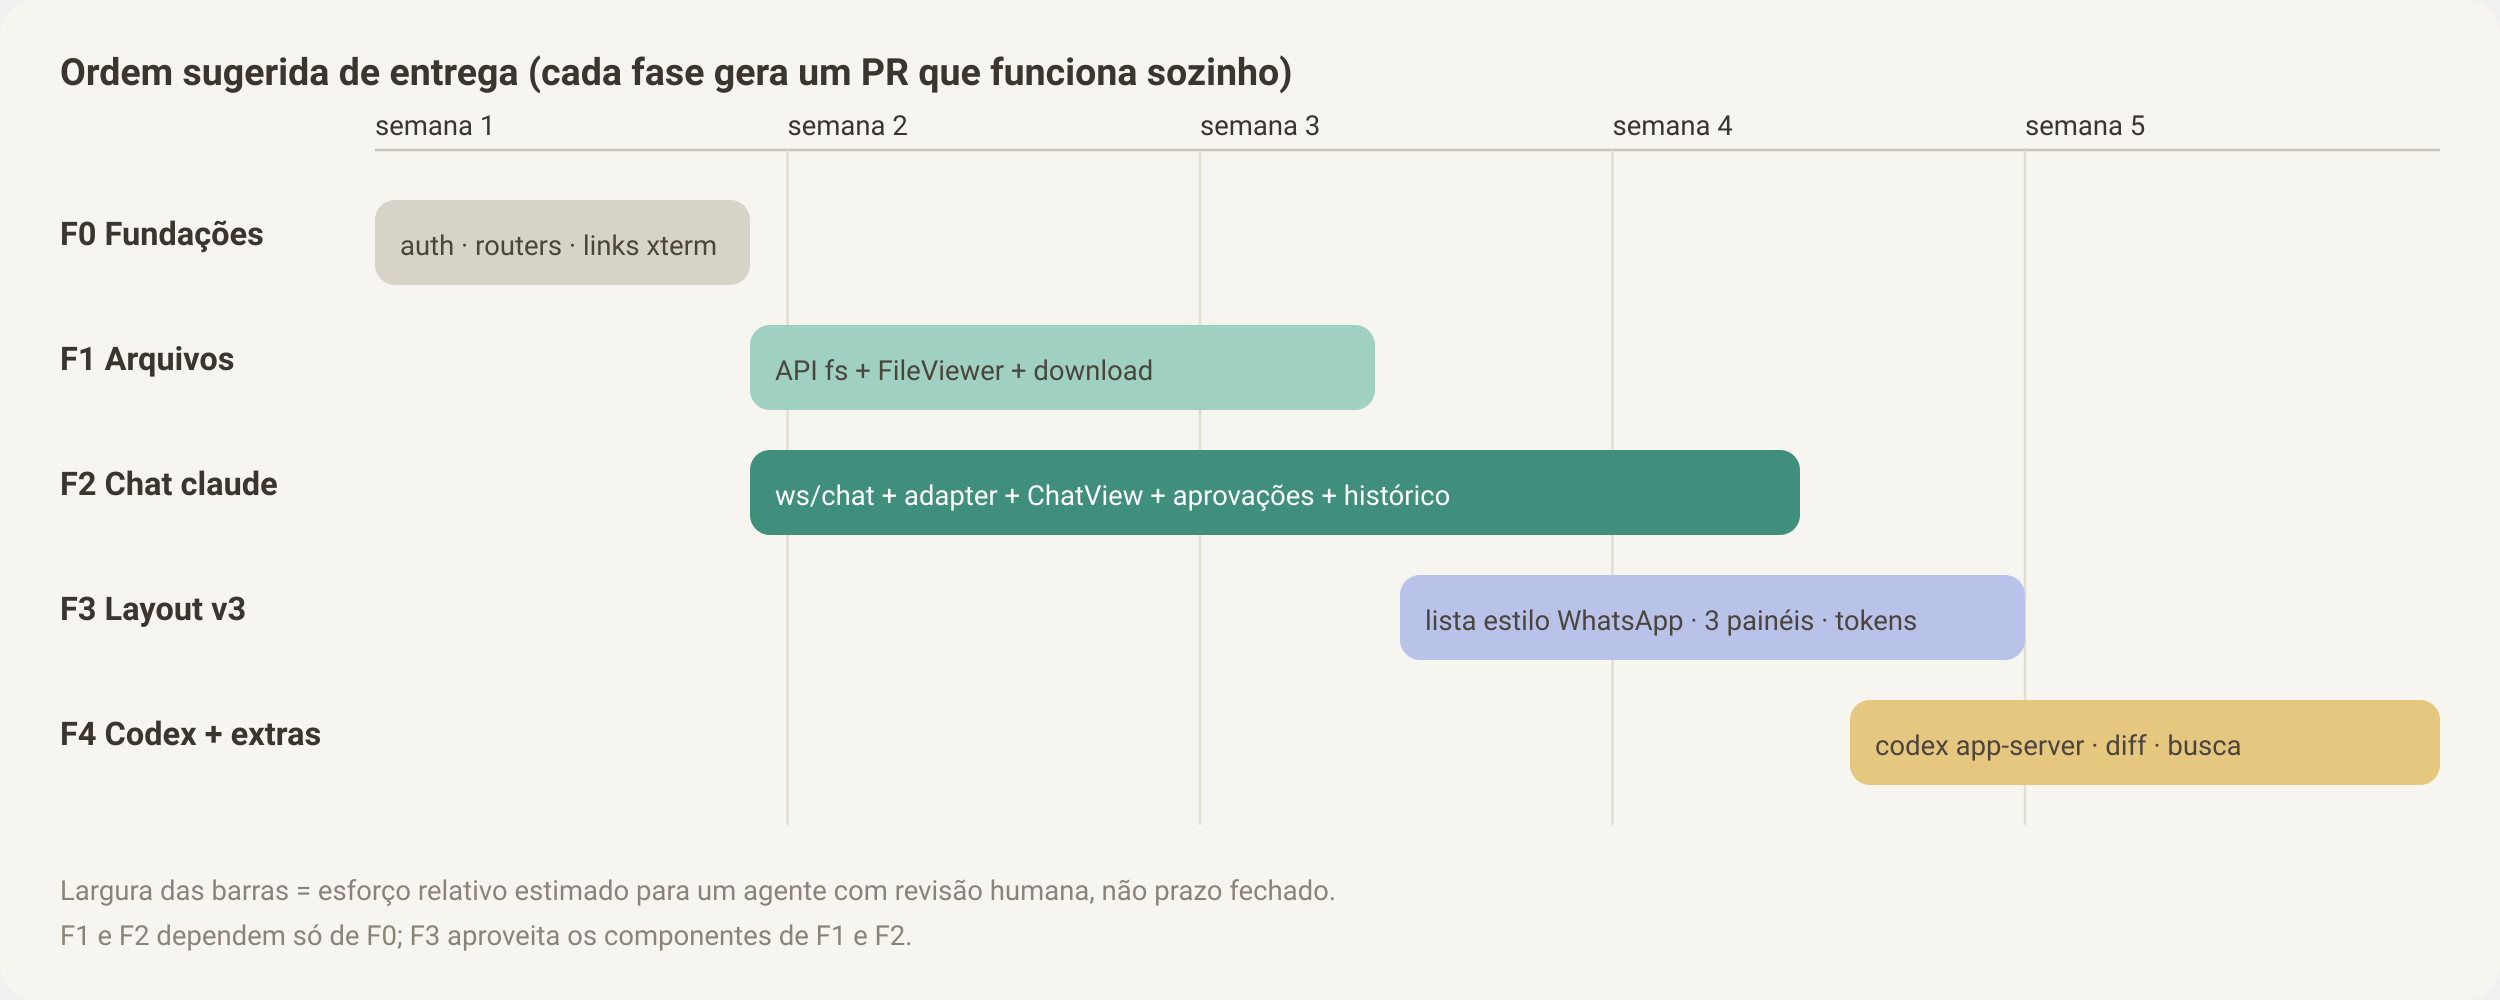
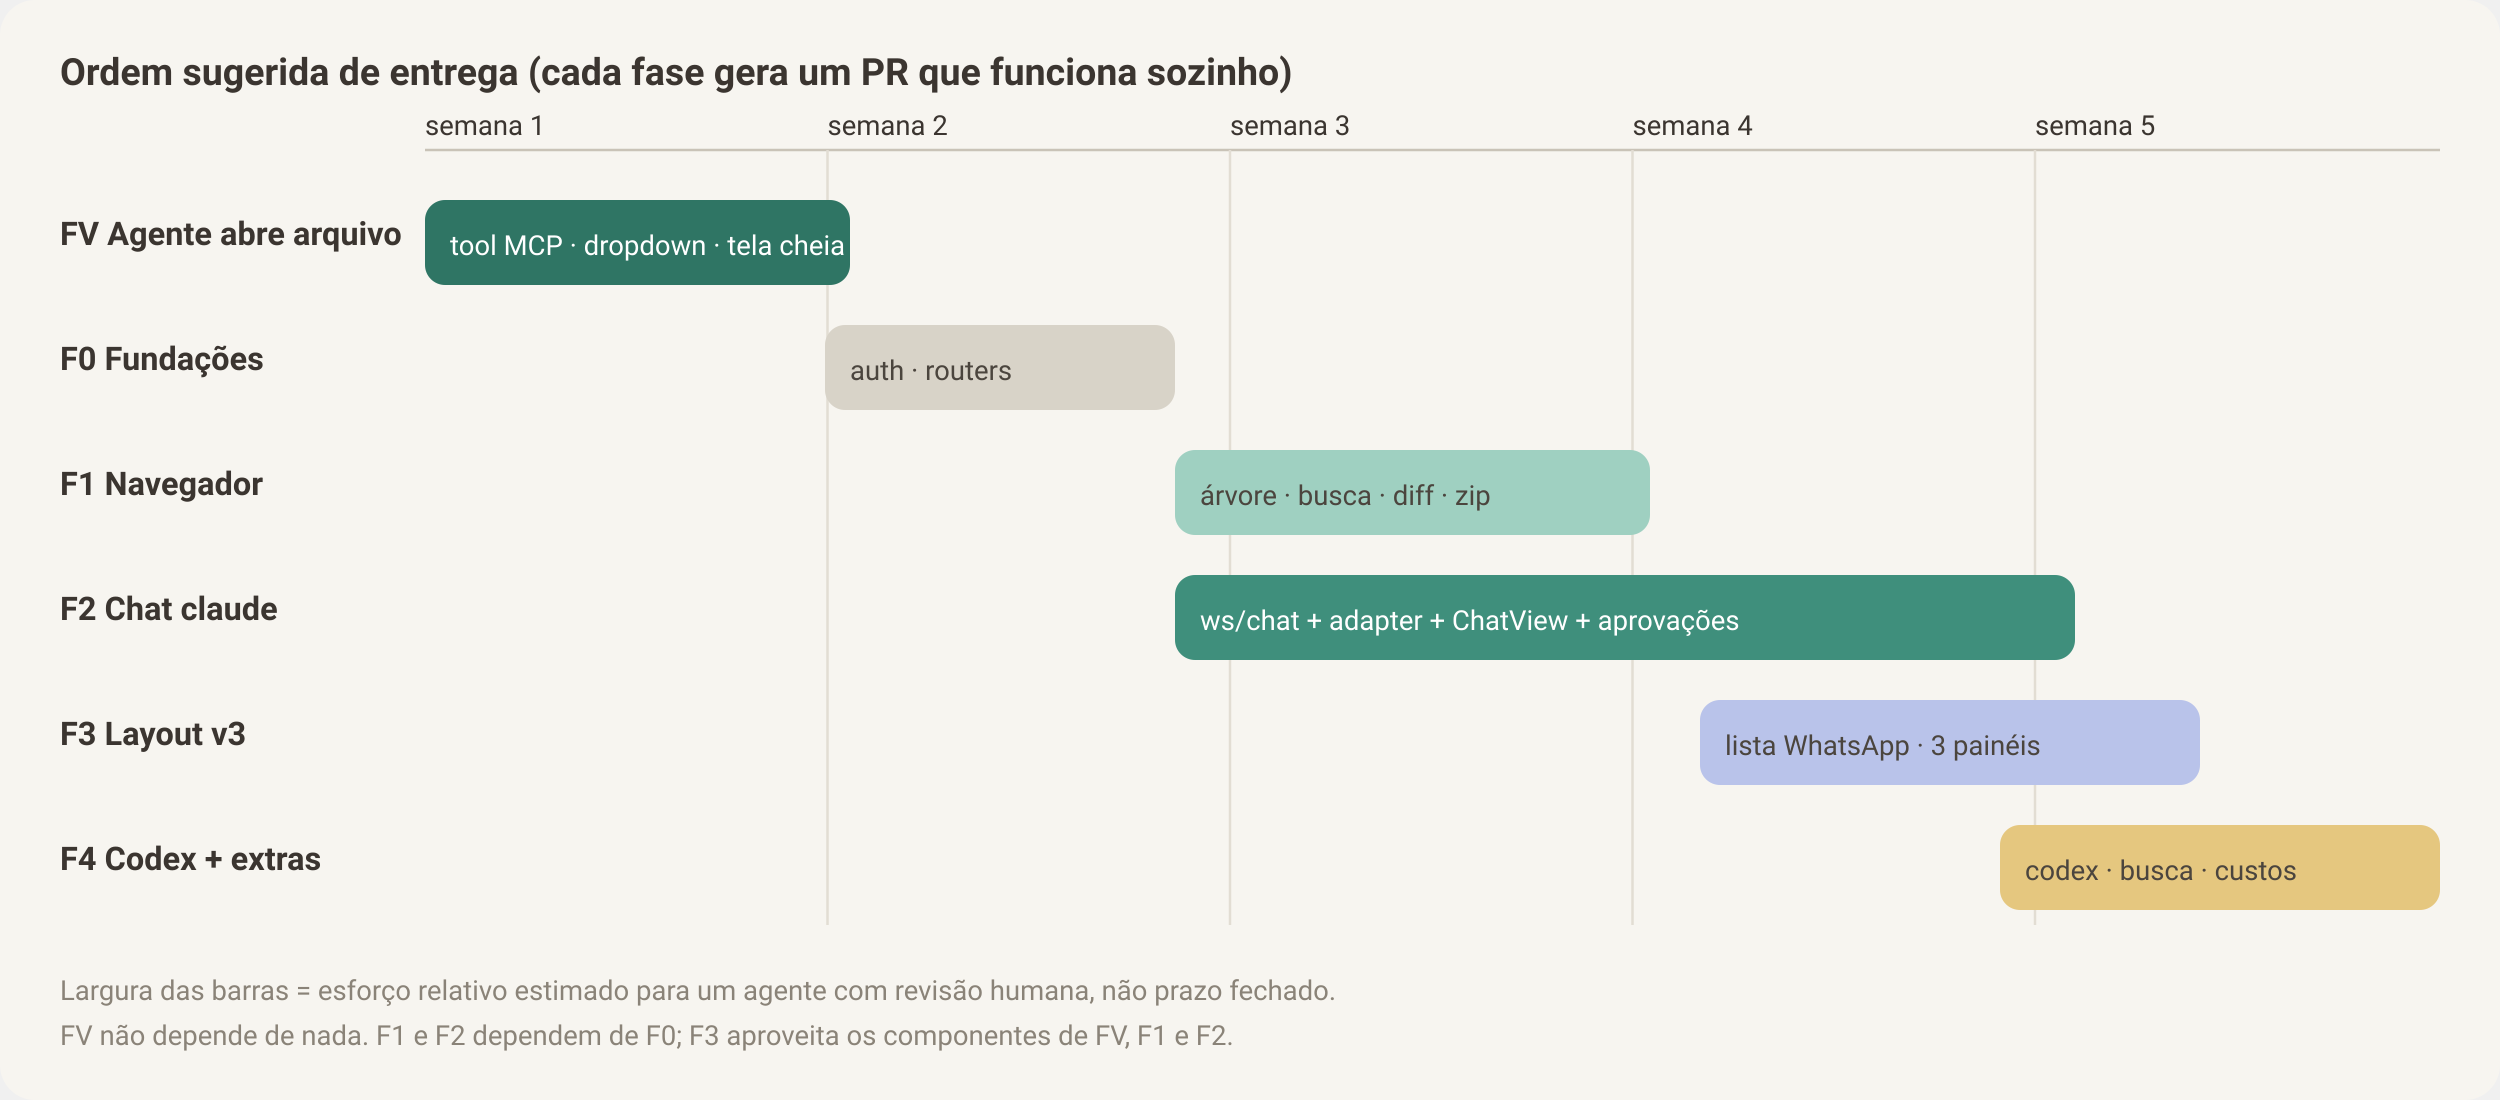
- <svg xmlns="http://www.w3.org/2000/svg" viewBox="0 0 1000 400" role="img" aria-label="Roteiro em cinco fases: fundações, visualizador de arquivos, chat para claude, layout v3 e codex com extras; as fases 1 e 2 podem correr em paralelo depois da fase 0">
+ <svg xmlns="http://www.w3.org/2000/svg" viewBox="0 0 1000 440" role="img" aria-label="Roteiro em seis fases: a Fase V (agente abre arquivos na tela) vem primeiro; depois fundações, navegador de arquivos, chat para claude, layout v3 e codex com extras">
  <style>
    text{font-family:Figtree,-apple-system,"Segoe UI",Roboto,sans-serif;fill:#3b3530}
    .h{font-size:13px;font-weight:700}
    .s{font-size:11px;fill:#4b453e}
    .d{font-size:11px;fill:#8a8378}
    .t{font-size:15px;font-weight:700}
  </style>
-   <rect width="1000" height="400" rx="14" fill="#f7f5f0" />
+   <rect width="1000" height="440" rx="14" fill="#f7f5f0" />
  <text x="24" y="34" class="t">Ordem sugerida de entrega (cada fase gera um PR que funciona sozinho)</text>
-   <line x1="150" y1="60" x2="976" y2="60" stroke="#c9c3b7" />
+   <line x1="170" y1="60" x2="976" y2="60" stroke="#c9c3b7" />
  <g class="d">
-     <text x="150" y="54">semana 1</text>
-     <text x="315" y="54">semana 2</text>
-     <text x="480" y="54">semana 3</text>
-     <text x="645" y="54">semana 4</text>
-     <text x="810" y="54">semana 5</text>
+     <text x="170" y="54">semana 1</text>
+     <text x="331" y="54">semana 2</text>
+     <text x="492" y="54">semana 3</text>
+     <text x="653" y="54">semana 4</text>
+     <text x="814" y="54">semana 5</text>
  </g>
  <g stroke="#e2ddd3">
-     <line x1="315" y1="60" x2="315" y2="330" />
-     <line x1="480" y1="60" x2="480" y2="330" />
-     <line x1="645" y1="60" x2="645" y2="330" />
-     <line x1="810" y1="60" x2="810" y2="330" />
+     <line x1="331" y1="60" x2="331" y2="370" />
+     <line x1="492" y1="60" x2="492" y2="370" />
+     <line x1="653" y1="60" x2="653" y2="370" />
+     <line x1="814" y1="60" x2="814" y2="370" />
  </g>
-   <text x="24" y="98" class="h">F0 Fundações</text>
-   <rect x="150" y="80" width="150" height="34" rx="8" fill="#d8d3c8" />
-   <text x="160" y="102" class="s">auth · routers · links xterm</text>
-   <text x="24" y="148" class="h">F1 Arquivos</text>
-   <rect x="300" y="130" width="250" height="34" rx="8" fill="#9fd0c1" />
-   <text x="310" y="152" class="s">API fs + FileViewer + download</text>
-   <text x="24" y="198" class="h">F2 Chat claude</text>
-   <rect x="300" y="180" width="420" height="34" rx="8" fill="#3f8f7c" />
-   <text x="310" y="202" class="s" style="fill:#ffffff">ws/chat + adapter + ChatView + aprovações + histórico</text>
-   <text x="24" y="248" class="h">F3 Layout v3</text>
-   <rect x="560" y="230" width="250" height="34" rx="8" fill="#b9c3ea" />
-   <text x="570" y="252" class="s">lista estilo WhatsApp · 3 painéis · tokens</text>
-   <text x="24" y="298" class="h">F4 Codex + extras</text>
-   <rect x="740" y="280" width="236" height="34" rx="8" fill="#e5c77f" />
-   <text x="750" y="302" class="s">codex app-server · diff · busca</text>
-   <text x="24" y="360" class="d">Largura das barras = esforço relativo estimado para um agente com revisão humana, não prazo fechado.</text>
-   <text x="24" y="378" class="d">F1 e F2 dependem só de F0; F3 aproveita os componentes de F1 e F2.</text>
+   <text x="24" y="98" class="h">FV Agente abre arquivo</text>
+   <rect x="170" y="80" width="170" height="34" rx="8" fill="#2f7564" />
+   <text x="180" y="102" class="s" style="fill:#ffffff">tool MCP · dropdown · tela cheia</text>
+   <text x="24" y="148" class="h">F0 Fundações</text>
+   <rect x="330" y="130" width="140" height="34" rx="8" fill="#d8d3c8" />
+   <text x="340" y="152" class="s">auth · routers</text>
+   <text x="24" y="198" class="h">F1 Navegador</text>
+   <rect x="470" y="180" width="190" height="34" rx="8" fill="#9fd0c1" />
+   <text x="480" y="202" class="s">árvore · busca · diff · zip</text>
+   <text x="24" y="248" class="h">F2 Chat claude</text>
+   <rect x="470" y="230" width="360" height="34" rx="8" fill="#3f8f7c" />
+   <text x="480" y="252" class="s" style="fill:#ffffff">ws/chat + adapter + ChatView + aprovações</text>
+   <text x="24" y="298" class="h">F3 Layout v3</text>
+   <rect x="680" y="280" width="200" height="34" rx="8" fill="#b9c3ea" />
+   <text x="690" y="302" class="s">lista WhatsApp · 3 painéis</text>
+   <text x="24" y="348" class="h">F4 Codex + extras</text>
+   <rect x="800" y="330" width="176" height="34" rx="8" fill="#e5c77f" />
+   <text x="810" y="352" class="s">codex · busca · custos</text>
+   <text x="24" y="400" class="d">Largura das barras = esforço relativo estimado para um agente com revisão humana, não prazo fechado.</text>
+   <text x="24" y="418" class="d">FV não depende de nada. F1 e F2 dependem de F0; F3 aproveita os componentes de FV, F1 e F2.</text>
</svg>
